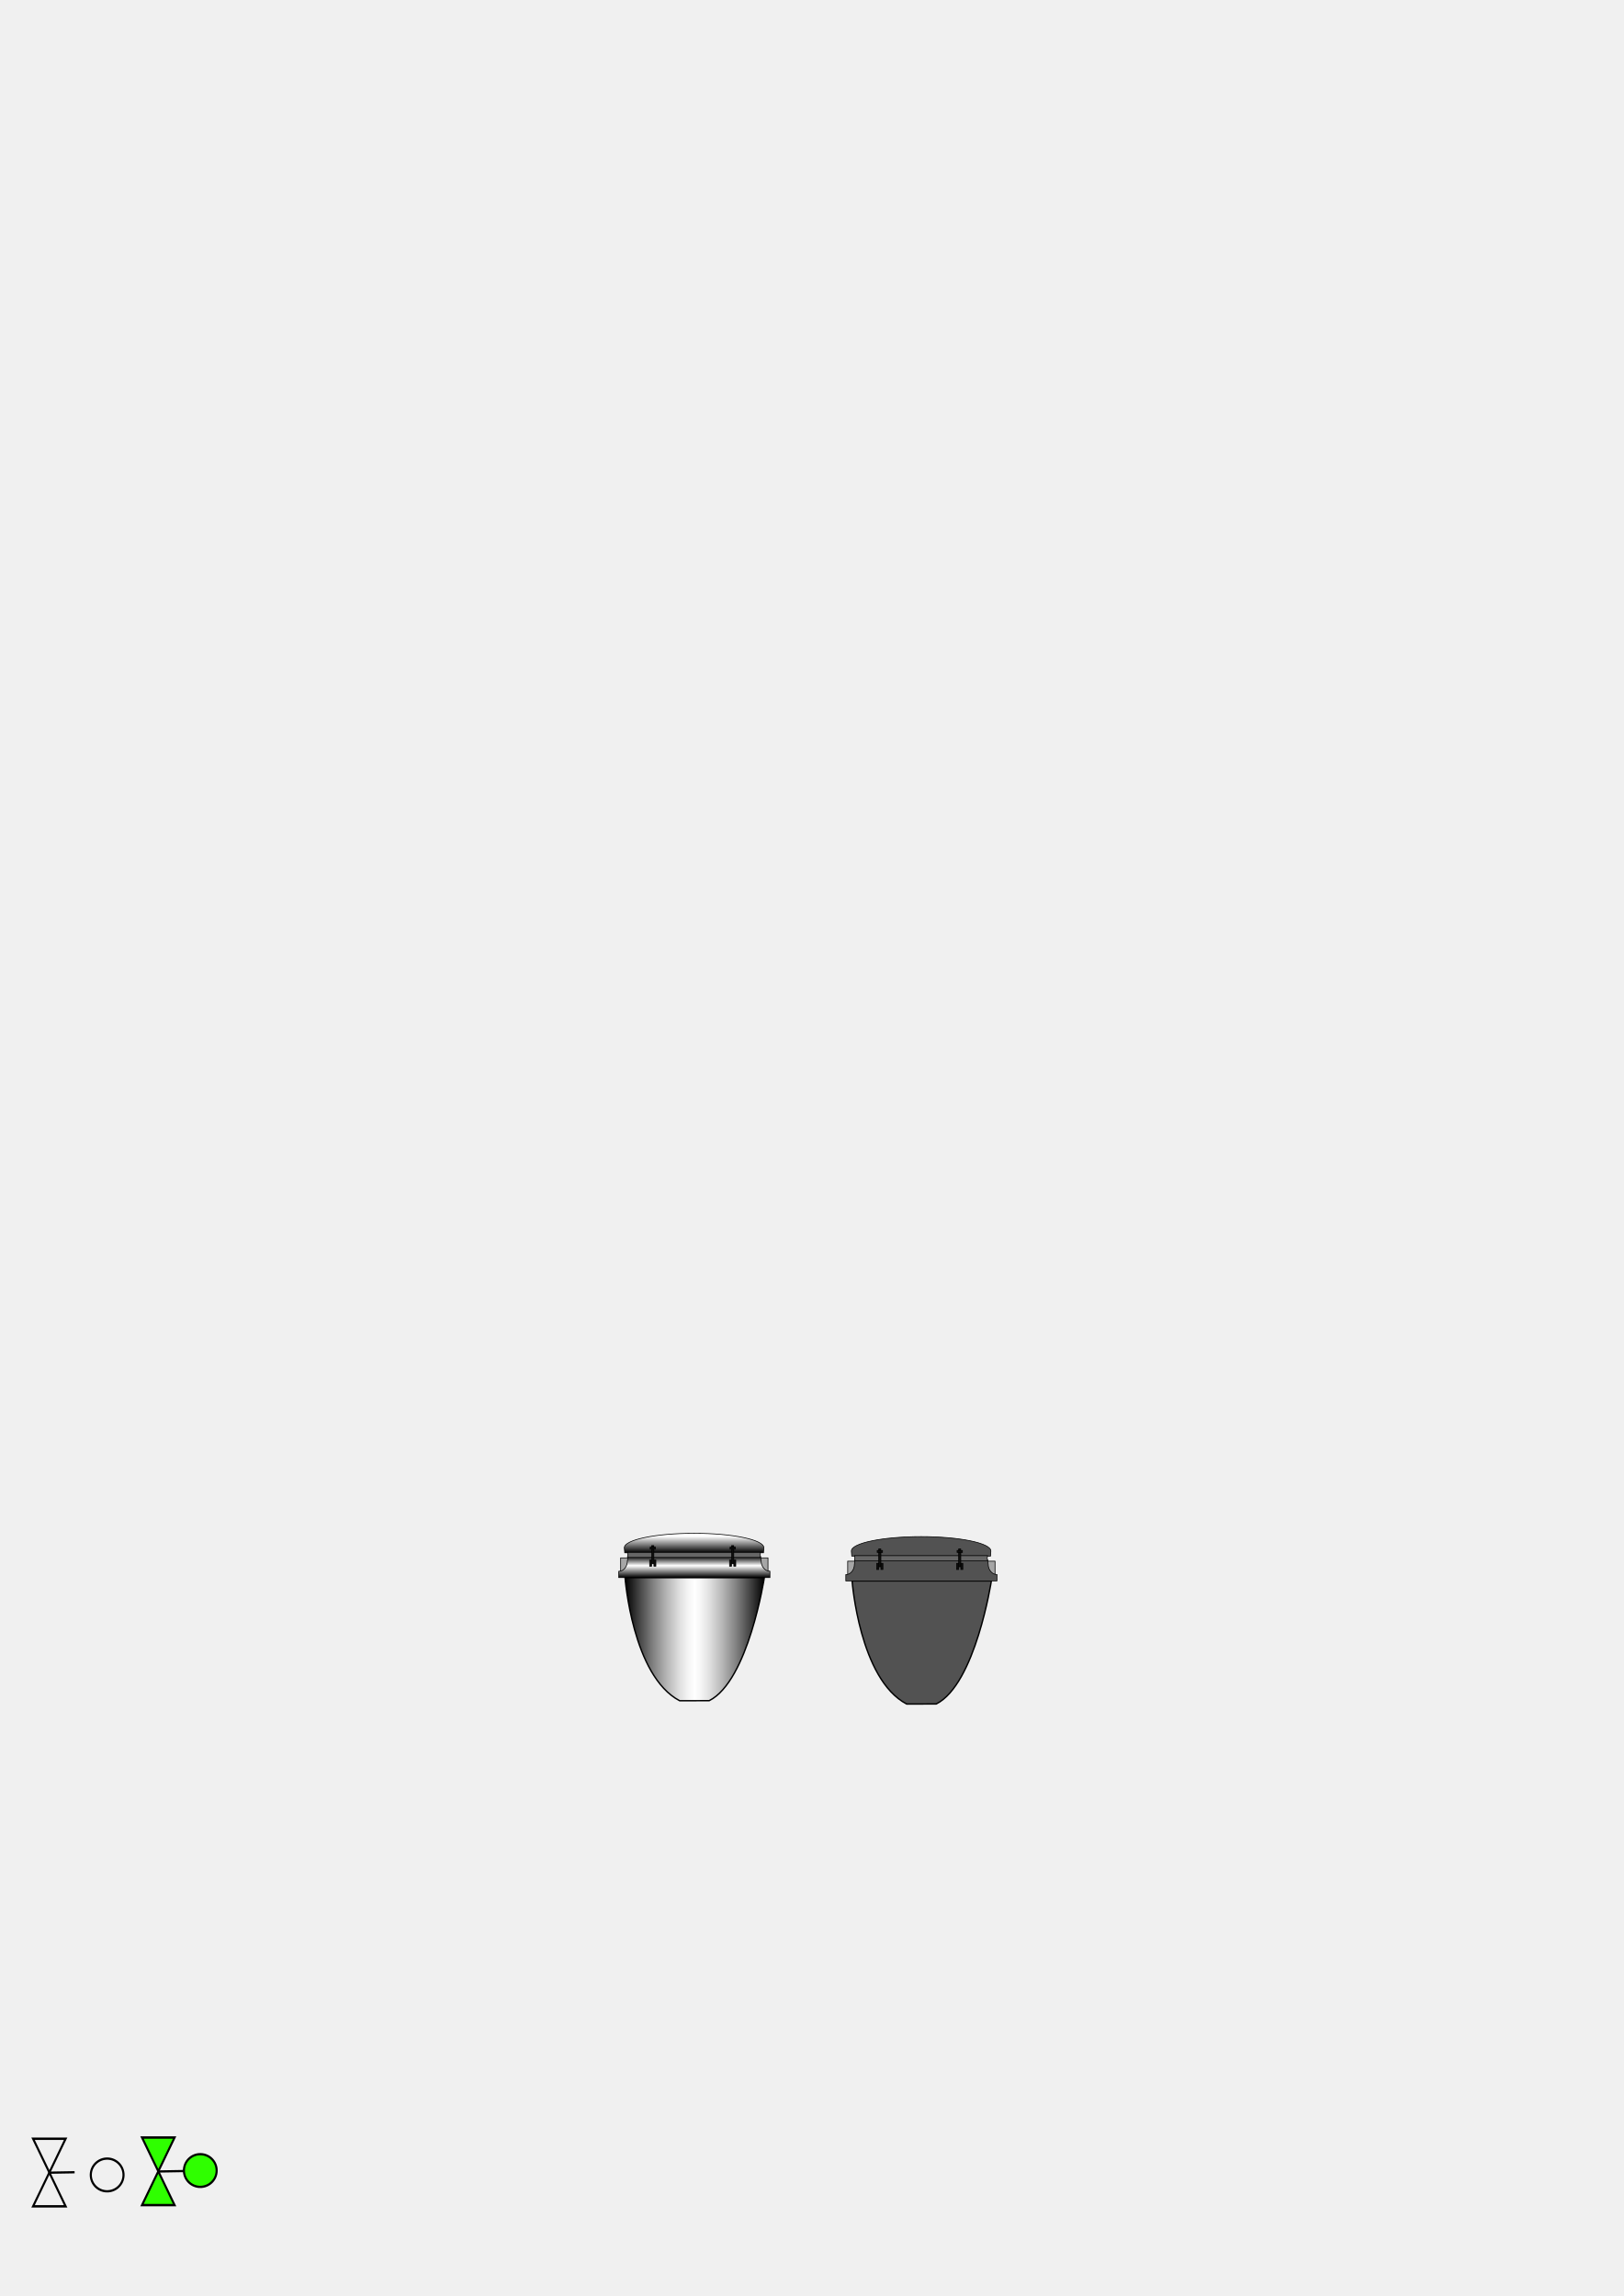
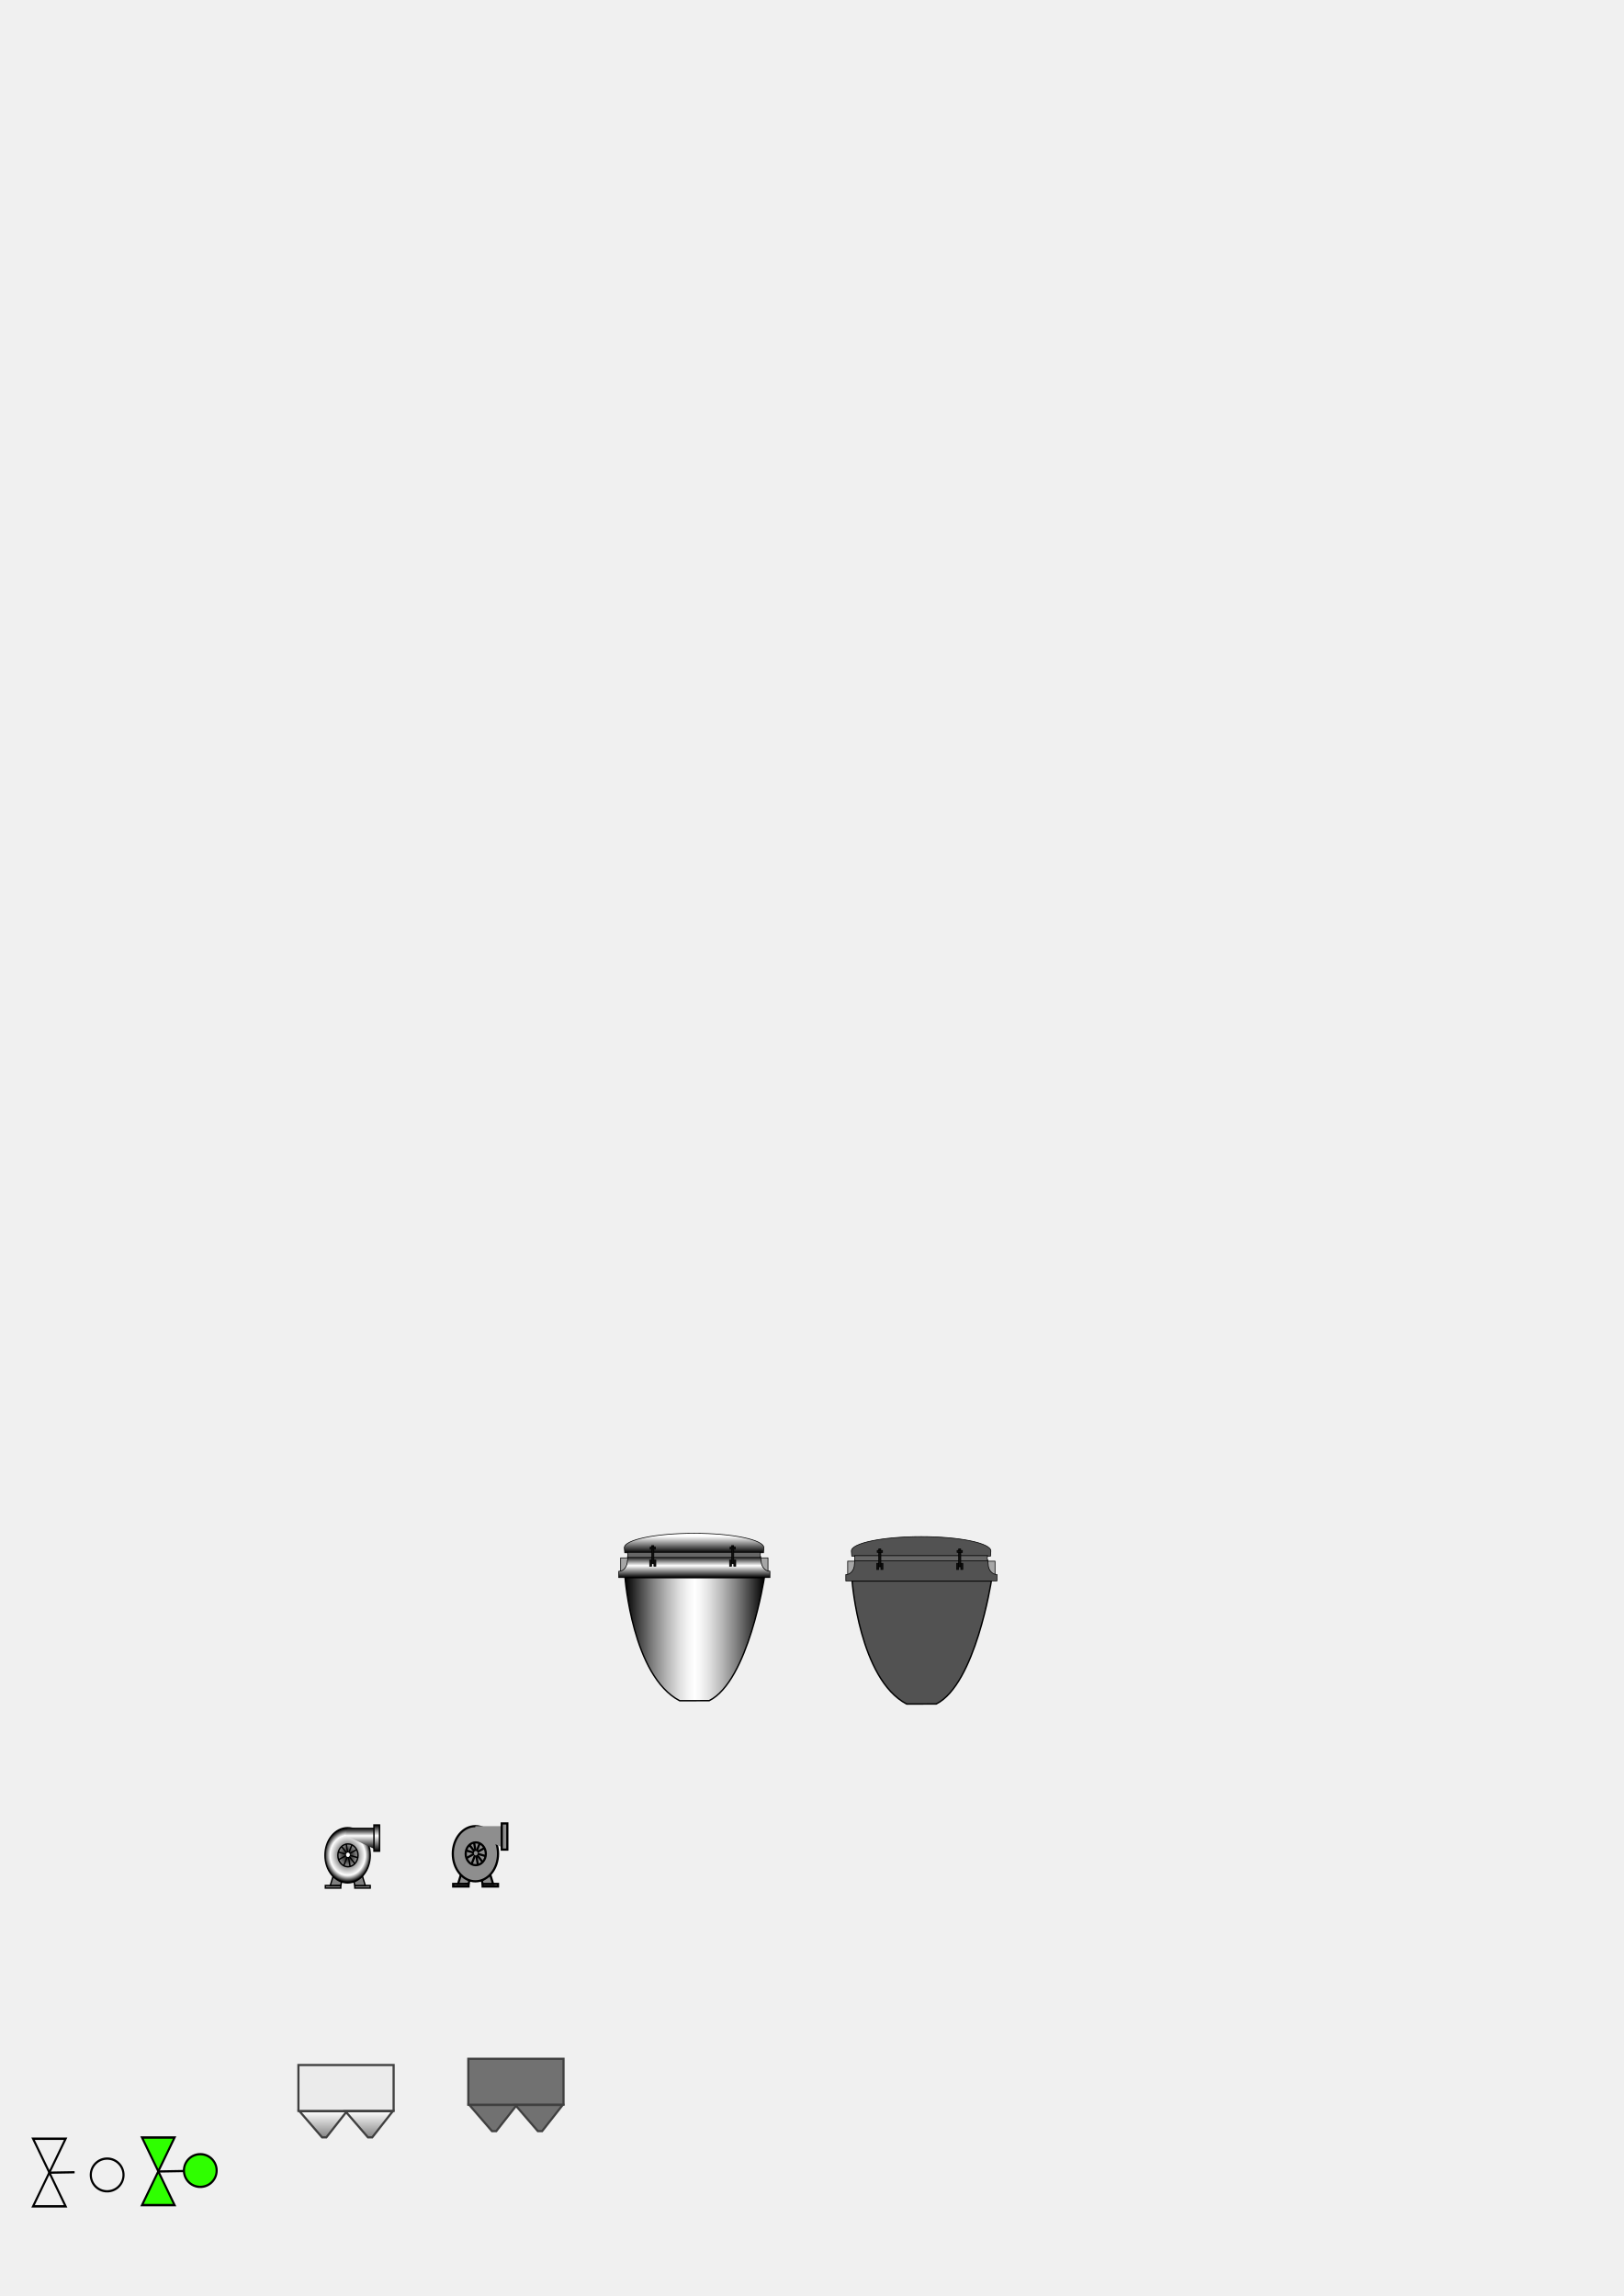
<svg xmlns="http://www.w3.org/2000/svg" xmlns:xlink="http://www.w3.org/1999/xlink" width="744.094" height="1052.362" id="svg2" version="1.1">
  <defs id="defs4">
    <linearGradient id="linearGradient10849">
      <stop id="stop10851" offset="0" style="stop-color:#873a00;stop-opacity:1;" />
      <stop style="stop-color:#ff2300;stop-opacity:1;" offset="0.5" id="stop10853" />
      <stop id="stop10855" offset="1" style="stop-color:#873a00;stop-opacity:1;" />
    </linearGradient>
    <linearGradient id="linearGradient10835">
      <stop style="stop-color:#ff6e00;stop-opacity:1;" offset="0" id="stop10837" />
      <stop id="stop10839" offset="0.5" style="stop-color:#ffe400;stop-opacity:1;" />
      <stop style="stop-color:#ff6e00;stop-opacity:1;" offset="1" id="stop10841" />
    </linearGradient>
    <linearGradient xlink:href="#XMLID_28_" id="linearGradient26229" gradientUnits="userSpaceOnUse" x1="687.1" y1="233.296" x2="687.1" y2="239.75" gradientTransform="matrix(1.1867,0,0,1.383018,-524.0711,265.5435)" />
    <linearGradient id="XMLID_28_" gradientUnits="userSpaceOnUse" x1="687.1" y1="233.296" x2="687.1" y2="239.75">
      <stop offset="0.15" style="stop-color:#FFFFFF" id="stop8803" />
      <stop offset="1" style="stop-color:#000000" id="stop8805" />
    </linearGradient>
    <linearGradient xlink:href="#XMLID_27_" id="linearGradient26232" gradientUnits="userSpaceOnUse" x1="687.2" y1="240.852" x2="687.2" y2="247.976" gradientTransform="matrix(1.1867,0,0,1.383018,-524.0711,265.5435)" />
    <linearGradient id="XMLID_27_" gradientUnits="userSpaceOnUse" x1="687.2" y1="240.852" x2="687.2" y2="247.976">
      <stop offset="0.006" style="stop-color:#000000" id="stop8794" />
      <stop offset="0.444" style="stop-color:#FFFFFF" id="stop8796" />
      <stop offset="1" style="stop-color:#000000" id="stop8798" />
    </linearGradient>
    <linearGradient xlink:href="#XMLID_26_" id="linearGradient26235" gradientUnits="userSpaceOnUse" x1="660.444" y1="268.378" x2="714.221" y2="268.378" gradientTransform="matrix(1.1867,0,0,1.383018,-524.0711,265.5435)" />
    <linearGradient id="XMLID_26_" gradientUnits="userSpaceOnUse" x1="660.444" y1="268.378" x2="714.221" y2="268.378">
      <stop offset="0" style="stop-color:#000000" id="stop8765" />
      <stop offset="0.085" style="stop-color:#393939" id="stop8767" />
      <stop offset="0.198" style="stop-color:#7F7F7F" id="stop8769" />
      <stop offset="0.301" style="stop-color:#B6B6B6" id="stop8771" />
      <stop offset="0.388" style="stop-color:#DEDEDE" id="stop8773" />
      <stop offset="0.458" style="stop-color:#F6F6F6" id="stop8775" />
      <stop offset="0.5" style="stop-color:#FFFFFF" id="stop8777" />
      <stop offset="0.542" style="stop-color:#F6F6F6" id="stop8779" />
      <stop offset="0.612" style="stop-color:#DEDEDE" id="stop8781" />
      <stop offset="0.699" style="stop-color:#B6B6B6" id="stop8783" />
      <stop offset="0.802" style="stop-color:#7F7F7F" id="stop8785" />
      <stop offset="0.915" style="stop-color:#393939" id="stop8787" />
      <stop offset="1" style="stop-color:#000000" id="stop8789" />
    </linearGradient>
    <linearGradient xlink:href="#linearGradient6671" id="linearGradient6669" gradientUnits="userSpaceOnUse" x1="43.529" y1="313.691" x2="100.49" y2="313.691" />
    <linearGradient id="linearGradient6671">
      <stop id="stop6673" offset="0" style="stop-color:#ff0002;stop-opacity:1;" />
      <stop style="stop-color:#ffa100;stop-opacity:1;" offset="0.5" id="stop6675" />
      <stop id="stop6677" offset="1" style="stop-color:#ff0002;stop-opacity:1;" />
    </linearGradient>
    <linearGradient xlink:href="#linearGradient6671" id="linearGradient6667" gradientUnits="userSpaceOnUse" gradientTransform="matrix(0.04578174,0,0,0.6561865,242.1962,-593.2474)" x1="257.42" y1="404.412" x2="322.949" y2="404.412" />
    <linearGradient id="linearGradient10655">
      <stop id="stop10657" offset="0" style="stop-color:#ff0002;stop-opacity:1;" />
      <stop style="stop-color:#ffa100;stop-opacity:1;" offset="0.5" id="stop10659" />
      <stop id="stop10661" offset="1" style="stop-color:#ff0002;stop-opacity:1;" />
    </linearGradient>
    <linearGradient y2="404.412" x2="322.949" y1="404.412" x1="257.42" gradientTransform="matrix(0.04578174,0,0,0.09833218,605.8628,-289.408)" gradientUnits="userSpaceOnUse" id="linearGradient10665" xlink:href="#linearGradient6671" />
    <linearGradient id="linearGradient6613">
      <stop id="stop6615" offset="0" style="stop-color:#002cff;stop-opacity:1;" />
      <stop style="stop-color:#00d8ff;stop-opacity:1;" offset="0.5" id="stop6617" />
      <stop id="stop6619" offset="1" style="stop-color:#002cff;stop-opacity:1;" />
    </linearGradient>
    <linearGradient xlink:href="#linearGradient6613" id="linearGradient2636" gradientUnits="userSpaceOnUse" gradientTransform="matrix(0.04578174,0,0,1,206.6175,5.715368)" x1="257.42" y1="404.412" x2="322.949" y2="404.412" />
    <linearGradient id="linearGradient10718">
      <stop id="stop10720" offset="0" style="stop-color:#002cff;stop-opacity:1;" />
      <stop style="stop-color:#00d8ff;stop-opacity:1;" offset="0.5" id="stop10722" />
      <stop id="stop10724" offset="1" style="stop-color:#002cff;stop-opacity:1;" />
    </linearGradient>
    <linearGradient xlink:href="#linearGradient6613" id="linearGradient10767" gradientUnits="userSpaceOnUse" gradientTransform="matrix(0.04578174,0,0,0.2253706,-634.6472,253.1719)" x1="257.42" y1="404.412" x2="322.949" y2="404.412" />
    <linearGradient xlink:href="#linearGradient6613" id="linearGradient10769" gradientUnits="userSpaceOnUse" x1="43.529" y1="313.691" x2="100.49" y2="313.691" />
    <linearGradient xlink:href="#linearGradient10835" id="linearGradient10779" gradientUnits="userSpaceOnUse" x1="43.529" y1="313.691" x2="100.49" y2="313.691" />
    <linearGradient xlink:href="#linearGradient10835" id="linearGradient10825" gradientUnits="userSpaceOnUse" gradientTransform="matrix(0.04578174,0,0,0.3016598,233.4075,536.1155)" x1="257.42" y1="404.412" x2="322.949" y2="404.412" />
    <linearGradient xlink:href="#linearGradient10835" id="linearGradient10829" gradientUnits="userSpaceOnUse" gradientTransform="matrix(0.04578174,0,0,0.2512893,629.736,-358.3493)" x1="257.42" y1="404.412" x2="322.949" y2="404.412" />
    <linearGradient xlink:href="#linearGradient6671" id="linearGradient10833" gradientUnits="userSpaceOnUse" gradientTransform="matrix(0.04578174,0,0,0.3231015,233.4075,472.4171)" x1="257.42" y1="404.412" x2="322.949" y2="404.412" />
    <linearGradient xlink:href="#linearGradient10849" id="linearGradient10845" gradientUnits="userSpaceOnUse" gradientTransform="matrix(0.04578174,0,0,0.0767043,278.0156,637.3581)" x1="257.42" y1="404.412" x2="322.949" y2="404.412" />
    <linearGradient xlink:href="#linearGradient10849" id="linearGradient10847" gradientUnits="userSpaceOnUse" x1="43.529" y1="313.691" x2="100.49" y2="313.691" />
    <linearGradient xlink:href="#linearGradient10849" id="linearGradient10859" gradientUnits="userSpaceOnUse" gradientTransform="matrix(0.04578174,0,0,0.0767043,278.0156,676.1843)" x1="257.42" y1="404.412" x2="322.949" y2="404.412" />
    <linearGradient xlink:href="#linearGradient10835" id="linearGradient10863" gradientUnits="userSpaceOnUse" gradientTransform="matrix(0.04578174,0,0,0.07668049,233.4075,676.1951)" x1="257.42" y1="404.412" x2="322.949" y2="404.412" />
    <linearGradient xlink:href="#linearGradient6671" id="linearGradient10867" gradientUnits="userSpaceOnUse" gradientTransform="matrix(0.04578174,0,0,0.07668048,233.4968,521.7132)" x1="257.42" y1="404.412" x2="322.949" y2="404.412" />
    <linearGradient xlink:href="#XMLID_26_-8" id="linearGradient10182" gradientUnits="userSpaceOnUse" gradientTransform="matrix(1.1867,0,0,1.383018,-763.2637,600.3159)" x1="660.444" y1="268.378" x2="714.221" y2="268.378" />
    <linearGradient id="XMLID_26_-8" gradientUnits="userSpaceOnUse" x1="660.444" y1="268.378" x2="714.221" y2="268.378">
      <stop offset="0" style="stop-color:#000000" id="stop8765-4" />
      <stop offset="0.085" style="stop-color:#393939" id="stop8767-5" />
      <stop offset="0.198" style="stop-color:#7F7F7F" id="stop8769-0" />
      <stop offset="0.301" style="stop-color:#B6B6B6" id="stop8771-3" />
      <stop offset="0.388" style="stop-color:#DEDEDE" id="stop8773-6" />
      <stop offset="0.458" style="stop-color:#F6F6F6" id="stop8775-1" />
      <stop offset="0.5" style="stop-color:#FFFFFF" id="stop8777-0" />
      <stop offset="0.542" style="stop-color:#F6F6F6" id="stop8779-6" />
      <stop offset="0.612" style="stop-color:#DEDEDE" id="stop8781-3" />
      <stop offset="0.699" style="stop-color:#B6B6B6" id="stop8783-2" />
      <stop offset="0.802" style="stop-color:#7F7F7F" id="stop8785-0" />
      <stop offset="0.915" style="stop-color:#393939" id="stop8787-6" />
      <stop offset="1" style="stop-color:#000000" id="stop8789-1" />
    </linearGradient>
    <linearGradient xlink:href="#XMLID_27_-5" id="linearGradient10179" gradientUnits="userSpaceOnUse" gradientTransform="matrix(1.1867,0,0,1.383018,-763.2637,600.3159)" x1="687.2" y1="240.852" x2="687.2" y2="247.976" />
    <linearGradient id="XMLID_27_-5" gradientUnits="userSpaceOnUse" x1="687.2" y1="240.852" x2="687.2" y2="247.976">
      <stop offset="0.006" style="stop-color:#000000" id="stop8794-5" />
      <stop offset="0.444" style="stop-color:#FFFFFF" id="stop8796-4" />
      <stop offset="1" style="stop-color:#000000" id="stop8798-7" />
    </linearGradient>
    <linearGradient xlink:href="#XMLID_28_-6" id="linearGradient10176" gradientUnits="userSpaceOnUse" gradientTransform="matrix(1.1867,0,0,1.383018,-763.2637,600.3159)" x1="687.1" y1="233.296" x2="687.1" y2="239.75" />
    <linearGradient id="XMLID_28_-6" gradientUnits="userSpaceOnUse" x1="687.1" y1="233.296" x2="687.1" y2="239.75">
      <stop offset="0.15" style="stop-color:#FFFFFF" id="stop8803-5" />
      <stop offset="1" style="stop-color:#000000" id="stop8805-6" />
    </linearGradient>
    <linearGradient xlink:href="#XMLID_26_-8" id="linearGradient10595" gradientUnits="userSpaceOnUse" gradientTransform="matrix(1.1867,0,0,1.383018,-763.2637,600.3159)" x1="660.444" y1="268.378" x2="714.221" y2="268.378" />
    <linearGradient xlink:href="#XMLID_27_-5" id="linearGradient10597" gradientUnits="userSpaceOnUse" gradientTransform="matrix(1.1867,0,0,1.383018,-763.2637,600.3159)" x1="687.2" y1="240.852" x2="687.2" y2="247.976" />
    <linearGradient xlink:href="#XMLID_28_-6" id="linearGradient10599" gradientUnits="userSpaceOnUse" gradientTransform="matrix(1.1867,0,0,1.383018,-763.2637,600.3159)" x1="687.1" y1="233.296" x2="687.1" y2="239.75" />
+     <linearGradient xlink:href="#XMLID_17_" id="linearGradient16551" gradientUnits="userSpaceOnUse" gradientTransform="matrix(1.1867,0,0,1.383018,-227.4925,-266.0635)" x1="770.209" y1="330.592" x2="770.209" y2="339.133" />
+     <linearGradient id="XMLID_17_" gradientUnits="userSpaceOnUse" x1="770.209" y1="330.592" x2="770.209" y2="339.133">
+       <stop offset="0" style="stop-color:#FFFFFF" id="stop8500" />
+       <stop offset="0.995" style="stop-color:#858585" id="stop8502" />
+     </linearGradient>
+     <linearGradient xlink:href="#XMLID_18_" id="linearGradient16553" gradientUnits="userSpaceOnUse" gradientTransform="matrix(1.1867,0,0,1.383018,-227.4925,-266.0635)" x1="787.877" y1="330.592" x2="787.877" y2="339.133" />
+     <linearGradient id="XMLID_18_" gradientUnits="userSpaceOnUse" x1="787.877" y1="330.592" x2="787.877" y2="339.133">
+       <stop offset="0" style="stop-color:#FFFFFF" id="stop8509" />
+       <stop offset="0.995" style="stop-color:#858585" id="stop8511" />
+     </linearGradient>
+     <linearGradient y2="339.133" x2="787.877" y1="330.592" x1="787.877" gradientTransform="matrix(1.1867,0,0,1.383018,-227.4925,-266.0635)" gradientUnits="userSpaceOnUse" id="linearGradient4940" xlink:href="#XMLID_18_" />
+     <radialGradient xlink:href="#XMLID_204_-9" id="radialGradient9935" gradientUnits="userSpaceOnUse" gradientTransform="matrix(1.328985,0,0,1.516341,63.68768,-20.50481)" cx="188.252" cy="365.216" fx="188.252" fy="365.216" r="26.984" />
+     <radialGradient id="XMLID_204_-9" cx="188.252" cy="365.216" r="26.984" fx="188.252" fy="365.216" gradientTransform="matrix(1.1199,0,0,1.0964,-22.4744,-35.6107)" gradientUnits="userSpaceOnUse">
+       <stop offset="0" style="stop-color:#000000" id="stop13497-7" />
+       <stop offset="0.75" style="stop-color:#FFFFFF" id="stop13499-3" />
+       <stop offset="1" style="stop-color:#000000" id="stop13501-6" />
+     </radialGradient>
+     <linearGradient xlink:href="#XMLID_205_-1" id="linearGradient9937" gradientUnits="userSpaceOnUse" gradientTransform="matrix(1.1867,0,0,1.383018,90.35804,28.74542)" x1="172.746" y1="357.614" x2="172.746" y2="334.25" />
+     <linearGradient id="XMLID_205_-1" gradientUnits="userSpaceOnUse" x1="172.746" y1="357.614" x2="172.746" y2="334.25">
+       <stop offset="0" style="stop-color:#000000" id="stop13506-2" />
+       <stop offset="0.62" style="stop-color:#FFFFFF" id="stop13508-9" />
+       <stop offset="0.705" style="stop-color:#BBBBBB" id="stop13510-3" />
+       <stop offset="0.812" style="stop-color:#6C6C6C" id="stop13512-1" />
+       <stop offset="0.9" style="stop-color:#323232" id="stop13514-9" />
+       <stop offset="0.965" style="stop-color:#111111" id="stop13516-4" />
+       <stop offset="1" style="stop-color:#000000" id="stop13518-7" />
+     </linearGradient>
+     <linearGradient xlink:href="#XMLID_206_-8" id="linearGradient9939" gradientUnits="userSpaceOnUse" gradientTransform="matrix(1.1867,0,0,1.383018,90.35804,28.74542)" x1="150.761" y1="360.25" x2="150.761" y2="331.25" />
+     <linearGradient id="XMLID_206_-8" gradientUnits="userSpaceOnUse" x1="150.761" y1="360.25" x2="150.761" y2="331.25">
+       <stop offset="0" style="stop-color:#000000" id="stop13523-4" />
+       <stop offset="0.59" style="stop-color:#FFFFFF" id="stop13525-5" />
+       <stop offset="1" style="stop-color:#000000" id="stop13527-0" />
+     </linearGradient>
  </defs>
  <g id="layer1">
    <g id="g3636" transform="matrix(0.9692405,0,0,1.006137,-6.575474,-7.690249)">
      <path transform="matrix(0.5658033,0,0,0.6533333,29.30904,349.9273)" d="m 1.429,990.934 13.609,23.571 -27.218,0 13.609,-23.571 z" id="path2858" style="fill:none;stroke:#000000;stroke-width:1.666;stroke-linejoin:miter;stroke-miterlimit:4;stroke-opacity:1;stroke-dasharray:none" />
      <path style="fill:none;stroke:#000000;stroke-width:1.666;stroke-linejoin:miter;stroke-miterlimit:4;stroke-opacity:1;stroke-dasharray:none" id="path2860" d="m 1.429,990.934 13.609,23.571 -27.218,0 13.609,-23.571 z" transform="matrix(0.5658033,0,0,-0.6533333,29.30904,1644.742)" />
      <path id="path2862" d="m 30.052,997.41 12,-0.202" style="fill:none;stroke:#000000;stroke-width:1.013px;stroke-linecap:butt;stroke-linejoin:miter;stroke-opacity:1" />
    </g>
    <g transform="matrix(0.9692405,0,0,1.006137,43.35311,-8.238643)" id="g3641" style="fill:#2fff00;fill-opacity:1">
      <path style="fill:#2fff00;stroke:#000000;stroke-width:1.666;stroke-linejoin:miter;stroke-miterlimit:4;stroke-opacity:1;stroke-dasharray:none;fill-opacity:1" id="path3643" d="m 1.429,990.934 13.609,23.571 -27.218,0 13.609,-23.571 z" transform="matrix(0.5658033,0,0,0.6533333,29.30904,349.9273)" />
      <path transform="matrix(0.5658033,0,0,-0.6533333,29.30904,1644.742)" d="m 1.429,990.934 13.609,23.571 -27.218,0 13.609,-23.571 z" id="path3645" style="fill:#2fff00;stroke:#000000;stroke-width:1.666;stroke-linejoin:miter;stroke-miterlimit:4;stroke-opacity:1;stroke-dasharray:none;fill-opacity:1" />
      <path style="fill:#2fff00;stroke:#000000;stroke-width:1.013px;stroke-linecap:butt;stroke-linejoin:miter;stroke-opacity:1;fill-opacity:1" d="m 30.052,997.41 12,-0.202" id="path3647" />
    </g>
    <path style="fill:#2fff00;fill-opacity:1;fill-rule:evenodd;stroke:#000000;stroke-width:2.213;stroke-linejoin:miter;stroke-miterlimit:4;stroke-opacity:1;stroke-dasharray:none" id="path3651" d="m 45.154,933.408 a 17.173,16.036 0 1 1 0.046,0.001" transform="matrix(0.4367379,0,0,0.4676883,71.88453,565.8116)" />
    <path transform="matrix(0.4367379,0,0,0.4676883,29.20559,567.8319)" d="m 45.154,933.408 a 17.173,16.036 0 1 1 0.046,0.001" id="path3653" style="fill:none;stroke:#000000;stroke-width:2.213;stroke-linejoin:miter;stroke-miterlimit:4;stroke-opacity:1;stroke-dasharray:none" />
    <g transform="translate(265.9621,-220.1853)" id="g10189">
      <path style="fill:#a6a6a6;stroke:#000000;stroke-width:0.32" id="path8762" d="m 85.981,942.191 -67.514,0 0,-7.958 67.514,0 0,7.958 z" />
      <path style="fill:url(#linearGradient10182);stroke:#000000;stroke-width:0.641;stroke-miterlimit:4;stroke-dasharray:none" id="path8791" d="m 20.485,943.263 63.816,0 c 0,0 -7.27,47.348 -25.251,56.415 l -13.538,0.035 C 23.828,988.362 20.485,943.263 20.485,943.263 z" />
      <path style="fill:url(#linearGradient10179);stroke:#000000;stroke-width:0.32" id="path8800" d="m 21.871,933.419 -0.322,2.158 c 0,2.64 -1.718,4.814 -3.942,4.814 l -0.002,2.881 69.262,0 0,-2.915 c -2.225,0 -4.025,-2.14 -4.025,-4.781 l -0.281,-2.142" />
      <path style="fill:url(#linearGradient10176);stroke:#000000;stroke-width:0.32" id="path8807" d="m 84.081,929.574 c 0,-3.647 -14.31,-6.605 -31.965,-6.605 -17.651,0 -31.965,2.958 -31.965,6.605 l 0.174,2.315 63.595,0.006 0.16,-2.321 z" />
      <path style="fill:#666666;stroke:#000000;stroke-width:0.32" id="path8809" d="m 82.433,932.921 0.09,1.111 -60.916,0 0.115,-1.171 -0.115,-1.166 60.916,0 -0.09,1.227 z" />
      <g transform="matrix(1.1867,0,0,1.383018,-763.2637,600.3159)" id="g8811">
        <path style="fill:#0f0f0e;stroke:#000000;stroke-width:0.25" id="path8813" d="m 671.564,243.296 -0.836,0 0,-4.792 0.836,0 0,4.792 z" />
        <path style="fill:#0f0f0e;stroke:#000000;stroke-width:0.25" id="path8815" d="m 670.715,244.189 -0.776,0 0,-2.013 0.776,0 0,2.013 z" />
        <path style="fill:#0f0f0e;stroke:#000000;stroke-width:0.25" id="path8817" d="m 672.19,238.523 -2.062,0 0,-0.625 2.062,0 0,0.625 z" />
        <path style="fill:#0f0f0e;stroke:#000000;stroke-width:0.25" id="path8819" d="m 672.346,244.184 -0.775,0 0,-2.013 0.775,0 0,2.013 z" />
        <path style="fill:#0f0f0e;stroke:#000000;stroke-width:0.25" id="path8821" d="m 671.529,237.884 -0.799,0 0,-0.5 0.799,0 0,0.5 z" />
      </g>
      <g transform="matrix(1.1867,0,0,1.383018,-763.2637,600.3159)" id="g8823">
        <path style="fill:#0f0f0e;stroke:#000000;stroke-width:0.25" id="path8825" d="m 702.42,243.296 -0.837,0 0,-4.792 0.837,0 0,4.792 z" />
        <path style="fill:#0f0f0e;stroke:#000000;stroke-width:0.25" id="path8827" d="m 701.57,244.189 -0.776,0 0,-2.013 0.776,0 0,2.013 z" />
        <path style="fill:#0f0f0e;stroke:#000000;stroke-width:0.25" id="path8829" d="m 703.046,238.523 -2.063,0 0,-0.625 2.063,0 0,0.625 z" />
        <path style="fill:#0f0f0e;stroke:#000000;stroke-width:0.25" id="path8831" d="m 703.201,244.184 -0.774,0 0,-2.013 0.774,0 0,2.013 z" />
        <path style="fill:#0f0f0e;stroke:#000000;stroke-width:0.25" id="path8833" d="m 702.387,237.884 -0.802,0 0,-0.5 0.802,0 0,0.5 z" />
      </g>
    </g>
    <path style="fill:#a6a6a6;stroke:#000000;stroke-width:0.32;stroke-opacity:1" id="path10561" d="m 455.989,723.521 -67.514,0 0,-7.958 67.514,0 0,7.958 z" />
    <path style="fill:#525252;stroke:#000000;stroke-width:0.641;stroke-miterlimit:4;stroke-opacity:1;stroke-dasharray:none;fill-opacity:1" id="path10563" d="m 390.493,724.593 63.816,0 c 0,0 -7.27,47.348 -25.251,56.415 l -13.538,0.035 c -21.685,-11.35 -25.027,-56.449 -25.027,-56.449 z" />
    <path style="fill:#525252;stroke:#000000;stroke-width:0.32;stroke-opacity:1;fill-opacity:1" id="path10565" d="m 391.879,714.748 -0.322,2.158 c 0,2.64 -1.718,4.814 -3.942,4.814 l -0.002,2.881 69.262,0 0,-2.915 c -2.225,0 -4.025,-2.14 -4.025,-4.781 l -0.281,-2.142" />
    <path style="fill:#525252;stroke:#000000;stroke-width:0.32;stroke-opacity:1;fill-opacity:1" id="path10567" d="m 454.089,710.904 c 0,-3.647 -14.31,-6.605 -31.965,-6.605 -17.651,0 -31.965,2.958 -31.965,6.605 l 0.174,2.315 63.595,0.006 0.16,-2.321 z" />
    <path style="fill:#666666;stroke:#000000;stroke-width:0.32;stroke-opacity:1" id="path10569" d="m 452.441,714.251 0.09,1.111 -60.916,0 0.115,-1.171 -0.115,-1.166 60.916,0 -0.09,1.227 z" />
    <g style="stroke:#000000;stroke-opacity:1" transform="matrix(1.1867,0,0,1.383018,-393.2559,381.6459)" id="g10571">
      <path style="fill:#0f0f0e;stroke:#000000;stroke-width:0.25;stroke-opacity:1" id="path10573" d="m 671.564,243.296 -0.836,0 0,-4.792 0.836,0 0,4.792 z" />
      <path style="fill:#0f0f0e;stroke:#000000;stroke-width:0.25;stroke-opacity:1" id="path10575" d="m 670.715,244.189 -0.776,0 0,-2.013 0.776,0 0,2.013 z" />
      <path style="fill:#0f0f0e;stroke:#000000;stroke-width:0.25;stroke-opacity:1" id="path10577" d="m 672.19,238.523 -2.062,0 0,-0.625 2.062,0 0,0.625 z" />
      <path style="fill:#0f0f0e;stroke:#000000;stroke-width:0.25;stroke-opacity:1" id="path10579" d="m 672.346,244.184 -0.775,0 0,-2.013 0.775,0 0,2.013 z" />
      <path style="fill:#0f0f0e;stroke:#000000;stroke-width:0.25;stroke-opacity:1" id="path10581" d="m 671.529,237.884 -0.799,0 0,-0.5 0.799,0 0,0.5 z" />
    </g>
    <g style="stroke:#000000;stroke-opacity:1" transform="matrix(1.1867,0,0,1.383018,-393.2559,381.6459)" id="g10583">
      <path style="fill:#0f0f0e;stroke:#000000;stroke-width:0.25;stroke-opacity:1" id="path10585" d="m 702.42,243.296 -0.837,0 0,-4.792 0.837,0 0,4.792 z" />
      <path style="fill:#0f0f0e;stroke:#000000;stroke-width:0.25;stroke-opacity:1" id="path10587" d="m 701.57,244.189 -0.776,0 0,-2.013 0.776,0 0,2.013 z" />
      <path style="fill:#0f0f0e;stroke:#000000;stroke-width:0.25;stroke-opacity:1" id="path10589" d="m 703.046,238.523 -2.063,0 0,-0.625 2.063,0 0,0.625 z" />
      <path style="fill:#0f0f0e;stroke:#000000;stroke-width:0.25;stroke-opacity:1" id="path10591" d="m 703.201,244.184 -0.774,0 0,-2.013 0.774,0 0,2.013 z" />
      <path style="fill:#0f0f0e;stroke:#000000;stroke-width:0.25;stroke-opacity:1" id="path10593" d="m 702.387,237.884 -0.802,0 0,-0.5 0.802,0 0,0.5 z" />
    </g>
+     <g id="g16546" transform="matrix(1.002837,0,0,1.014997,-540.3514,773.6531)" style="font-size:13.877px;font-style:normal;font-variant:normal;font-weight:normal;font-stretch:normal;text-align:start;line-height:125%;writing-mode:lr-tb;text-anchor:start;font-family:Liberation Sans;-inkscape-font-specification:Liberation Sans">
+       <path style="font-size:13.877px;font-style:normal;font-variant:normal;font-weight:normal;font-stretch:normal;text-align:start;line-height:125%;writing-mode:lr-tb;text-anchor:start;fill:url(#linearGradient16551);stroke:#404040;stroke-width:0.991;stroke-miterlimit:4;stroke-dasharray:none;font-family:Liberation Sans;-inkscape-font-specification:Liberation Sans" id="path8504" d="m 687.95,202.963 9.393,-11.814 -21.425,0 -0.233,0 10.323,11.814 1.942,0 z" />
+       <path style="font-size:13.877px;font-style:normal;font-variant:normal;font-weight:normal;font-stretch:normal;text-align:start;line-height:125%;writing-mode:lr-tb;text-anchor:start;fill:#ebebeb;stroke:#404040;stroke-width:0.991;stroke-miterlimit:4;stroke-dasharray:none;font-family:Liberation Sans;-inkscape-font-specification:Liberation Sans" id="path8506" d="m 718.702,191.031 -43.513,0 0,-20.745 43.513,0 0,20.745 z" />
+       <path style="font-size:13.877px;font-style:normal;font-variant:normal;font-weight:normal;font-stretch:normal;text-align:start;line-height:125%;writing-mode:lr-tb;text-anchor:start;fill:url(#linearGradient4940);stroke:#404040;stroke-width:0.991;stroke-miterlimit:4;stroke-dasharray:none;font-family:Liberation Sans;-inkscape-font-specification:Liberation Sans" id="path8513" d="m 708.915,202.963 9.393,-11.814 -21.425,0 -0.233,0 10.323,11.814 1.941,0 z" />
+     </g>
+     <g style="font-size:13.877px;font-style:normal;font-variant:normal;font-weight:normal;font-stretch:normal;text-align:start;line-height:125%;writing-mode:lr-tb;text-anchor:start;font-family:Liberation Sans;-inkscape-font-specification:Liberation Sans;fill:#717171;fill-opacity:1" transform="matrix(1.002837,0,0,1.014997,-462.4942,770.796)" id="g5353">
+       <path d="m 687.95,202.963 9.393,-11.814 -21.425,0 -0.233,0 10.323,11.814 1.942,0 z" id="path5355" style="font-size:13.877px;font-style:normal;font-variant:normal;font-weight:normal;font-stretch:normal;text-align:start;line-height:125%;writing-mode:lr-tb;text-anchor:start;fill:#717171;stroke:#404040;stroke-width:0.991;stroke-miterlimit:4;stroke-dasharray:none;font-family:Liberation Sans;-inkscape-font-specification:Liberation Sans;fill-opacity:1" />
+       <path d="m 718.702,191.031 -43.513,0 0,-20.745 43.513,0 0,20.745 z" id="path5357" style="font-size:13.877px;font-style:normal;font-variant:normal;font-weight:normal;font-stretch:normal;text-align:start;line-height:125%;writing-mode:lr-tb;text-anchor:start;fill:#717171;stroke:#404040;stroke-width:0.991;stroke-miterlimit:4;stroke-dasharray:none;font-family:Liberation Sans;-inkscape-font-specification:Liberation Sans;fill-opacity:1" />
+       <path d="m 708.915,202.963 9.393,-11.814 -21.425,0 -0.233,0 10.323,11.814 1.941,0 z" id="path5359" style="font-size:13.877px;font-style:normal;font-variant:normal;font-weight:normal;font-stretch:normal;text-align:start;line-height:125%;writing-mode:lr-tb;text-anchor:start;fill:#717171;stroke:#404040;stroke-width:0.991;stroke-miterlimit:4;stroke-dasharray:none;font-family:Liberation Sans;-inkscape-font-specification:Liberation Sans;fill-opacity:1" />
+     </g>
+     <g id="g9905" transform="matrix(-0.2992822,0,0,0.2992822,253.2344,690.7614)" style="font-size:46.779px;font-style:normal;font-variant:normal;font-weight:normal;font-stretch:normal;text-align:start;line-height:125%;writing-mode:lr-tb;text-anchor:start;font-family:Liberation Sans;-inkscape-font-specification:Liberation Sans">
+       <path d="m 302.833,583.506 -23.567,0 0,-4.008 23.567,0 0,4.008 z" id="path9907" style="font-size:46.779px;font-style:normal;font-variant:normal;font-weight:normal;font-stretch:normal;text-align:start;line-height:125%;writing-mode:lr-tb;text-anchor:start;fill:#7f7f7f;stroke:#000000;stroke-width:2.14;font-family:Liberation Sans;-inkscape-font-specification:Liberation Sans" />
+       <path d="m 347.928,583.506 -23.567,0 0,-4.008 23.567,0 0,4.008 z" id="path9909" style="font-size:46.779px;font-style:normal;font-variant:normal;font-weight:normal;font-stretch:normal;text-align:start;line-height:125%;writing-mode:lr-tb;text-anchor:start;fill:#7f7f7f;stroke:#000000;stroke-width:2.14;font-family:Liberation Sans;-inkscape-font-specification:Liberation Sans" />
+       <path d="m 304.108,574.302 -12.739,-9.651 -4.572,14.901 16.037,-0.055 1.275,-5.195 z" id="path9911" style="font-size:46.779px;font-style:normal;font-variant:normal;font-weight:normal;font-stretch:normal;text-align:start;line-height:125%;writing-mode:lr-tb;text-anchor:start;fill:#7f7f7f;stroke:#000000;stroke-width:2.14;font-family:Liberation Sans;-inkscape-font-specification:Liberation Sans" />
+       <path d="m 323.089,574.186 12.739,-9.651 4.572,14.901 -16.037,-0.055 -1.275,-5.195 z" id="path9913" style="font-size:46.779px;font-style:normal;font-variant:normal;font-weight:normal;font-stretch:normal;text-align:start;line-height:125%;writing-mode:lr-tb;text-anchor:start;fill:#7f7f7f;stroke:#000000;stroke-width:2.14;font-family:Liberation Sans;-inkscape-font-specification:Liberation Sans" />
+       <path d="m 348.51,533.288 c 0,23.344 -15.507,42.269 -34.637,42.269 -19.131,0 -34.637,-18.924 -34.637,-42.269 0,-23.345 15.507,-42.269 34.637,-42.269 19.131,0 34.637,18.924 34.637,42.269 z" id="path9915" style="font-size:46.779px;font-style:normal;font-variant:normal;font-weight:normal;font-stretch:normal;text-align:start;line-height:125%;writing-mode:lr-tb;text-anchor:start;fill:url(#radialGradient9935);stroke:#000000;stroke-width:2.14;font-family:Liberation Sans;-inkscape-font-specification:Liberation Sans" />
+       <path d="m 314.046,492.171 0.099,1.152 0.792,1.614 0.692,2.42 1.582,5.647 -43.71,20.328 0,-32.313 40.373,0 0.173,1.152 z" id="path9917" style="font-size:46.779px;font-style:normal;font-variant:normal;font-weight:normal;font-stretch:normal;text-align:start;line-height:125%;writing-mode:lr-tb;text-anchor:start;fill:url(#linearGradient9937);font-family:Liberation Sans;-inkscape-font-specification:Liberation Sans" />
+       <path d="m 273.537,526.978 -8.541,0 0,-40.108 8.541,0 0,40.108 z" id="path9919" style="font-size:46.779px;font-style:normal;font-variant:normal;font-weight:normal;font-stretch:normal;text-align:start;line-height:125%;writing-mode:lr-tb;text-anchor:start;fill:url(#linearGradient9939);stroke:#000000;stroke-width:2.14;font-family:Liberation Sans;-inkscape-font-specification:Liberation Sans" />
+       <path d="m 328.781,533.374 c 0,9.644 -6.907,17.461 -15.427,17.461 -8.521,0 -15.427,-7.817 -15.427,-17.461 0,-9.644 6.907,-17.461 15.427,-17.461 8.521,0 15.427,7.817 15.427,17.461 z" id="path9921" style="font-size:46.779px;font-style:normal;font-variant:normal;font-weight:normal;font-stretch:normal;text-align:start;line-height:125%;writing-mode:lr-tb;text-anchor:start;fill:none;stroke:#000000;stroke-width:2.14;font-family:Liberation Sans;-inkscape-font-specification:Liberation Sans" />
+       <path d="m 297.927,537.004 29.964,-8.644" id="path9923" style="font-size:46.779px;font-style:normal;font-variant:normal;font-weight:normal;font-stretch:normal;text-align:start;line-height:125%;writing-mode:lr-tb;text-anchor:start;fill:none;stroke:#000000;stroke-width:2.14;font-family:Liberation Sans;-inkscape-font-specification:Liberation Sans" />
+       <path d="m 300.004,524.557 27.887,15.559" id="path9925" style="font-size:46.779px;font-style:normal;font-variant:normal;font-weight:normal;font-stretch:normal;text-align:start;line-height:125%;writing-mode:lr-tb;text-anchor:start;fill:none;stroke:#000000;stroke-width:2.14;font-family:Liberation Sans;-inkscape-font-specification:Liberation Sans" />
+       <path d="M 302.971,545.994 322.848,520.062" id="path9927" style="font-size:46.779px;font-style:normal;font-variant:normal;font-weight:normal;font-stretch:normal;text-align:start;line-height:125%;writing-mode:lr-tb;text-anchor:start;fill:none;stroke:#000000;stroke-width:2.14;font-family:Liberation Sans;-inkscape-font-specification:Liberation Sans" />
+       <path d="m 310.091,550.143 5.933,-34.23" id="path9929" style="font-size:46.779px;font-style:normal;font-variant:normal;font-weight:normal;font-stretch:normal;text-align:start;line-height:125%;writing-mode:lr-tb;text-anchor:start;fill:none;stroke:#000000;stroke-width:2.14;font-family:Liberation Sans;-inkscape-font-specification:Liberation Sans" />
+       <path d="M 319.881,549.452 307.124,516.951" id="path9931" style="font-size:46.779px;font-style:normal;font-variant:normal;font-weight:normal;font-stretch:normal;text-align:start;line-height:125%;writing-mode:lr-tb;text-anchor:start;fill:none;stroke:#000000;stroke-width:2.14;font-family:Liberation Sans;-inkscape-font-specification:Liberation Sans" />
+       <path d="m 316.321,532.51 c 0,1.91 -1.328,3.458 -2.967,3.458 -1.639,0 -2.967,-1.548 -2.967,-3.458 0,-1.91 1.328,-3.458 2.967,-3.458 1.639,0 2.967,1.548 2.967,3.458 z" id="path9933" style="font-size:46.779px;font-style:normal;font-variant:normal;font-weight:normal;font-stretch:normal;text-align:start;line-height:125%;writing-mode:lr-tb;text-anchor:start;fill:#ffffff;font-family:Liberation Sans;-inkscape-font-specification:Liberation Sans" />
+     </g>
+     <g style="font-size:46.779px;font-style:normal;font-variant:normal;font-weight:normal;font-stretch:normal;text-align:start;line-height:125%;writing-mode:lr-tb;text-anchor:start;font-family:Liberation Sans;-inkscape-font-specification:Liberation Sans;fill:#8e8e8e;fill-opacity:1;stroke-width:3.341;stroke-miterlimit:4;stroke-dasharray:none" transform="matrix(-0.2992822,0,0,0.2992822,311.8058,690.0471)" id="g6258">
+       <path style="font-size:46.779px;font-style:normal;font-variant:normal;font-weight:normal;font-stretch:normal;text-align:start;line-height:125%;writing-mode:lr-tb;text-anchor:start;fill:#8e8e8e;stroke:#000000;stroke-width:3.341;font-family:Liberation Sans;-inkscape-font-specification:Liberation Sans;fill-opacity:1;stroke-miterlimit:4;stroke-dasharray:none" id="path6260" d="m 302.833,583.506 -23.567,0 0,-4.008 23.567,0 0,4.008 z" />
+       <path style="font-size:46.779px;font-style:normal;font-variant:normal;font-weight:normal;font-stretch:normal;text-align:start;line-height:125%;writing-mode:lr-tb;text-anchor:start;fill:#8e8e8e;stroke:#000000;stroke-width:3.341;font-family:Liberation Sans;-inkscape-font-specification:Liberation Sans;fill-opacity:1;stroke-miterlimit:4;stroke-dasharray:none" id="path6262" d="m 347.928,583.506 -23.567,0 0,-4.008 23.567,0 0,4.008 z" />
+       <path style="font-size:46.779px;font-style:normal;font-variant:normal;font-weight:normal;font-stretch:normal;text-align:start;line-height:125%;writing-mode:lr-tb;text-anchor:start;fill:#8e8e8e;stroke:#000000;stroke-width:3.341;font-family:Liberation Sans;-inkscape-font-specification:Liberation Sans;fill-opacity:1;stroke-miterlimit:4;stroke-dasharray:none" id="path6264" d="m 304.108,574.302 -12.739,-9.651 -4.572,14.901 16.037,-0.055 1.275,-5.195 z" />
+       <path style="font-size:46.779px;font-style:normal;font-variant:normal;font-weight:normal;font-stretch:normal;text-align:start;line-height:125%;writing-mode:lr-tb;text-anchor:start;fill:#8e8e8e;stroke:#000000;stroke-width:3.341;font-family:Liberation Sans;-inkscape-font-specification:Liberation Sans;fill-opacity:1;stroke-miterlimit:4;stroke-dasharray:none" id="path6266" d="m 323.089,574.186 12.739,-9.651 4.572,14.901 -16.037,-0.055 -1.275,-5.195 z" />
+       <path style="font-size:46.779px;font-style:normal;font-variant:normal;font-weight:normal;font-stretch:normal;text-align:start;line-height:125%;writing-mode:lr-tb;text-anchor:start;fill:#8e8e8e;stroke:#000000;stroke-width:3.341;font-family:Liberation Sans;-inkscape-font-specification:Liberation Sans;fill-opacity:1;stroke-miterlimit:4;stroke-dasharray:none" id="path6268" d="m 348.51,533.288 c 0,23.344 -15.507,42.269 -34.637,42.269 -19.131,0 -34.637,-18.924 -34.637,-42.269 0,-23.345 15.507,-42.269 34.637,-42.269 19.131,0 34.637,18.924 34.637,42.269 z" />
+       <path style="font-size:46.779px;font-style:normal;font-variant:normal;font-weight:normal;font-stretch:normal;text-align:start;line-height:125%;writing-mode:lr-tb;text-anchor:start;fill:#8e8e8e;font-family:Liberation Sans;-inkscape-font-specification:Liberation Sans;fill-opacity:1;stroke-width:3.341;stroke-miterlimit:4;stroke-dasharray:none" id="path6270" d="m 314.046,492.171 0.099,1.152 0.792,1.614 0.692,2.42 1.582,5.647 -43.71,20.328 0,-32.313 40.373,0 0.173,1.152 z" />
+       <path style="font-size:46.779px;font-style:normal;font-variant:normal;font-weight:normal;font-stretch:normal;text-align:start;line-height:125%;writing-mode:lr-tb;text-anchor:start;fill:#8e8e8e;stroke:#000000;stroke-width:3.341;font-family:Liberation Sans;-inkscape-font-specification:Liberation Sans;fill-opacity:1;stroke-miterlimit:4;stroke-dasharray:none" id="path6272" d="m 273.537,526.978 -8.541,0 0,-40.108 8.541,0 0,40.108 z" />
+       <path style="font-size:46.779px;font-style:normal;font-variant:normal;font-weight:normal;font-stretch:normal;text-align:start;line-height:125%;writing-mode:lr-tb;text-anchor:start;fill:#8e8e8e;stroke:#000000;stroke-width:3.341;font-family:Liberation Sans;-inkscape-font-specification:Liberation Sans;fill-opacity:1;stroke-miterlimit:4;stroke-dasharray:none" id="path6274" d="m 328.781,533.374 c 0,9.644 -6.907,17.461 -15.427,17.461 -8.521,0 -15.427,-7.817 -15.427,-17.461 0,-9.644 6.907,-17.461 15.427,-17.461 8.521,0 15.427,7.817 15.427,17.461 z" />
+       <path style="font-size:46.779px;font-style:normal;font-variant:normal;font-weight:normal;font-stretch:normal;text-align:start;line-height:125%;writing-mode:lr-tb;text-anchor:start;fill:#8e8e8e;stroke:#000000;stroke-width:3.341;font-family:Liberation Sans;-inkscape-font-specification:Liberation Sans;fill-opacity:1;stroke-miterlimit:4;stroke-dasharray:none" id="path6276" d="m 297.927,537.004 29.964,-8.644" />
+       <path style="font-size:46.779px;font-style:normal;font-variant:normal;font-weight:normal;font-stretch:normal;text-align:start;line-height:125%;writing-mode:lr-tb;text-anchor:start;fill:#8e8e8e;stroke:#000000;stroke-width:3.341;font-family:Liberation Sans;-inkscape-font-specification:Liberation Sans;fill-opacity:1;stroke-miterlimit:4;stroke-dasharray:none" id="path6278" d="m 300.004,524.557 27.887,15.559" />
+       <path style="font-size:46.779px;font-style:normal;font-variant:normal;font-weight:normal;font-stretch:normal;text-align:start;line-height:125%;writing-mode:lr-tb;text-anchor:start;fill:#8e8e8e;stroke:#000000;stroke-width:3.341;font-family:Liberation Sans;-inkscape-font-specification:Liberation Sans;fill-opacity:1;stroke-miterlimit:4;stroke-dasharray:none" id="path6280" d="M 302.971,545.994 322.848,520.062" />
+       <path style="font-size:46.779px;font-style:normal;font-variant:normal;font-weight:normal;font-stretch:normal;text-align:start;line-height:125%;writing-mode:lr-tb;text-anchor:start;fill:#8e8e8e;stroke:#000000;stroke-width:3.341;font-family:Liberation Sans;-inkscape-font-specification:Liberation Sans;fill-opacity:1;stroke-miterlimit:4;stroke-dasharray:none" id="path6282" d="m 310.091,550.143 5.933,-34.23" />
+       <path style="font-size:46.779px;font-style:normal;font-variant:normal;font-weight:normal;font-stretch:normal;text-align:start;line-height:125%;writing-mode:lr-tb;text-anchor:start;fill:#8e8e8e;stroke:#000000;stroke-width:3.341;font-family:Liberation Sans;-inkscape-font-specification:Liberation Sans;fill-opacity:1;stroke-miterlimit:4;stroke-dasharray:none" id="path6284" d="M 319.881,549.452 307.124,516.951" />
+       <path style="font-size:46.779px;font-style:normal;font-variant:normal;font-weight:normal;font-stretch:normal;text-align:start;line-height:125%;writing-mode:lr-tb;text-anchor:start;fill:#8e8e8e;font-family:Liberation Sans;-inkscape-font-specification:Liberation Sans;fill-opacity:1;stroke-width:3.341;stroke-miterlimit:4;stroke-dasharray:none" id="path6286" d="m 316.321,532.51 c 0,1.91 -1.328,3.458 -2.967,3.458 -1.639,0 -2.967,-1.548 -2.967,-3.458 0,-1.91 1.328,-3.458 2.967,-3.458 1.639,0 2.967,1.548 2.967,3.458 z" />
+     </g>
  </g>
</svg>
